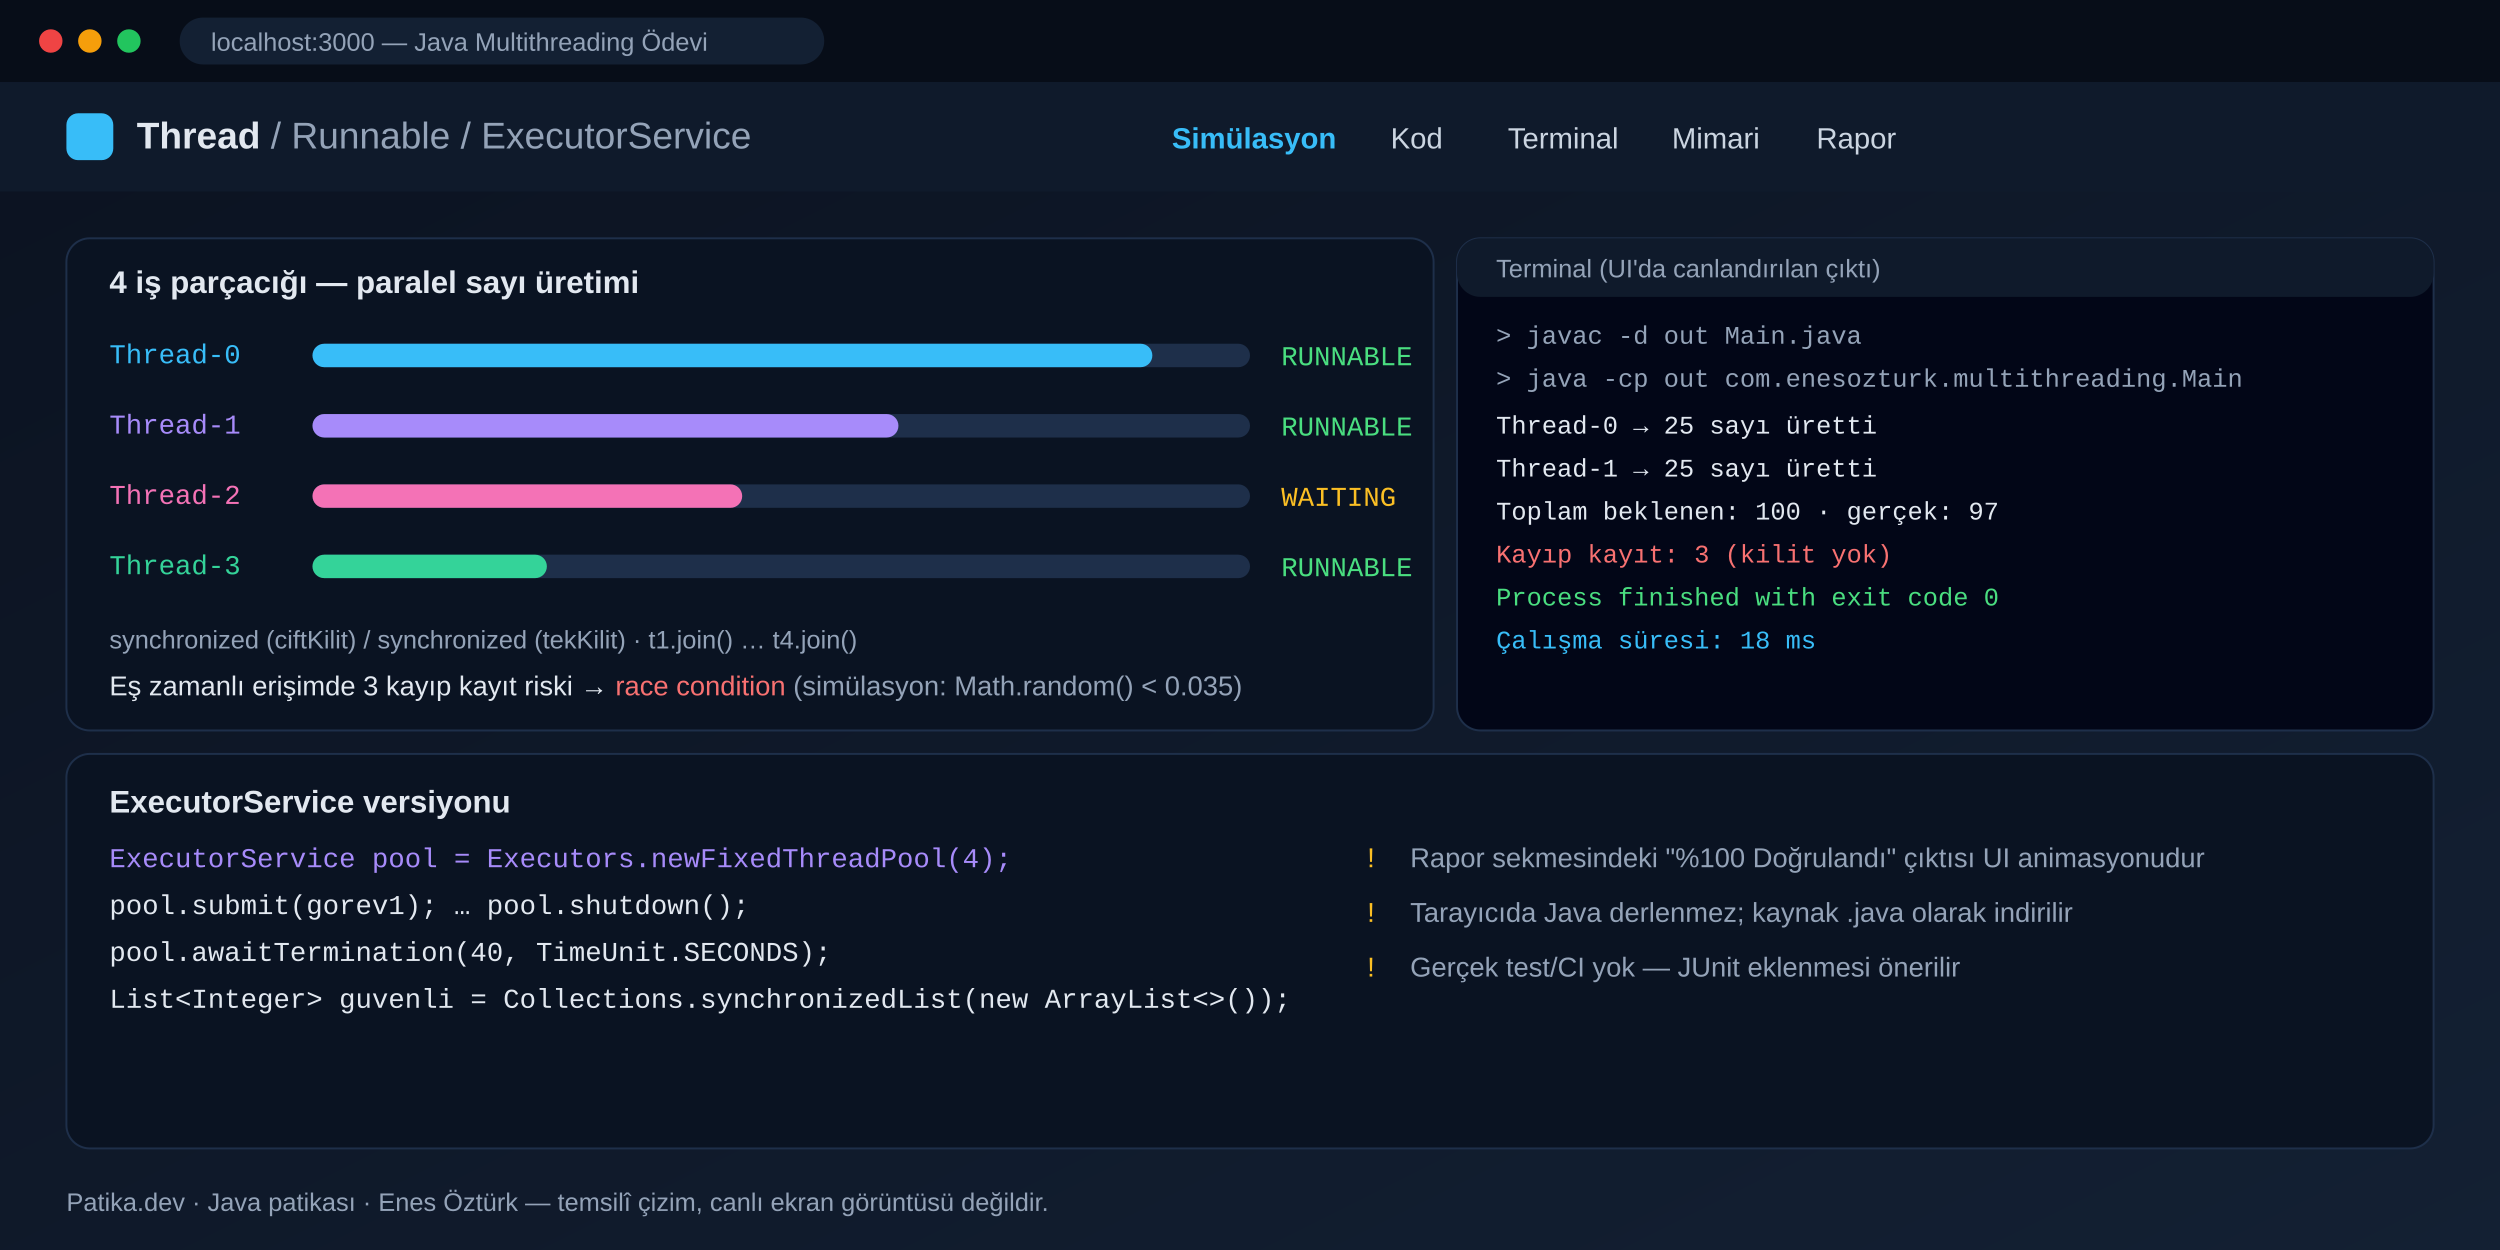
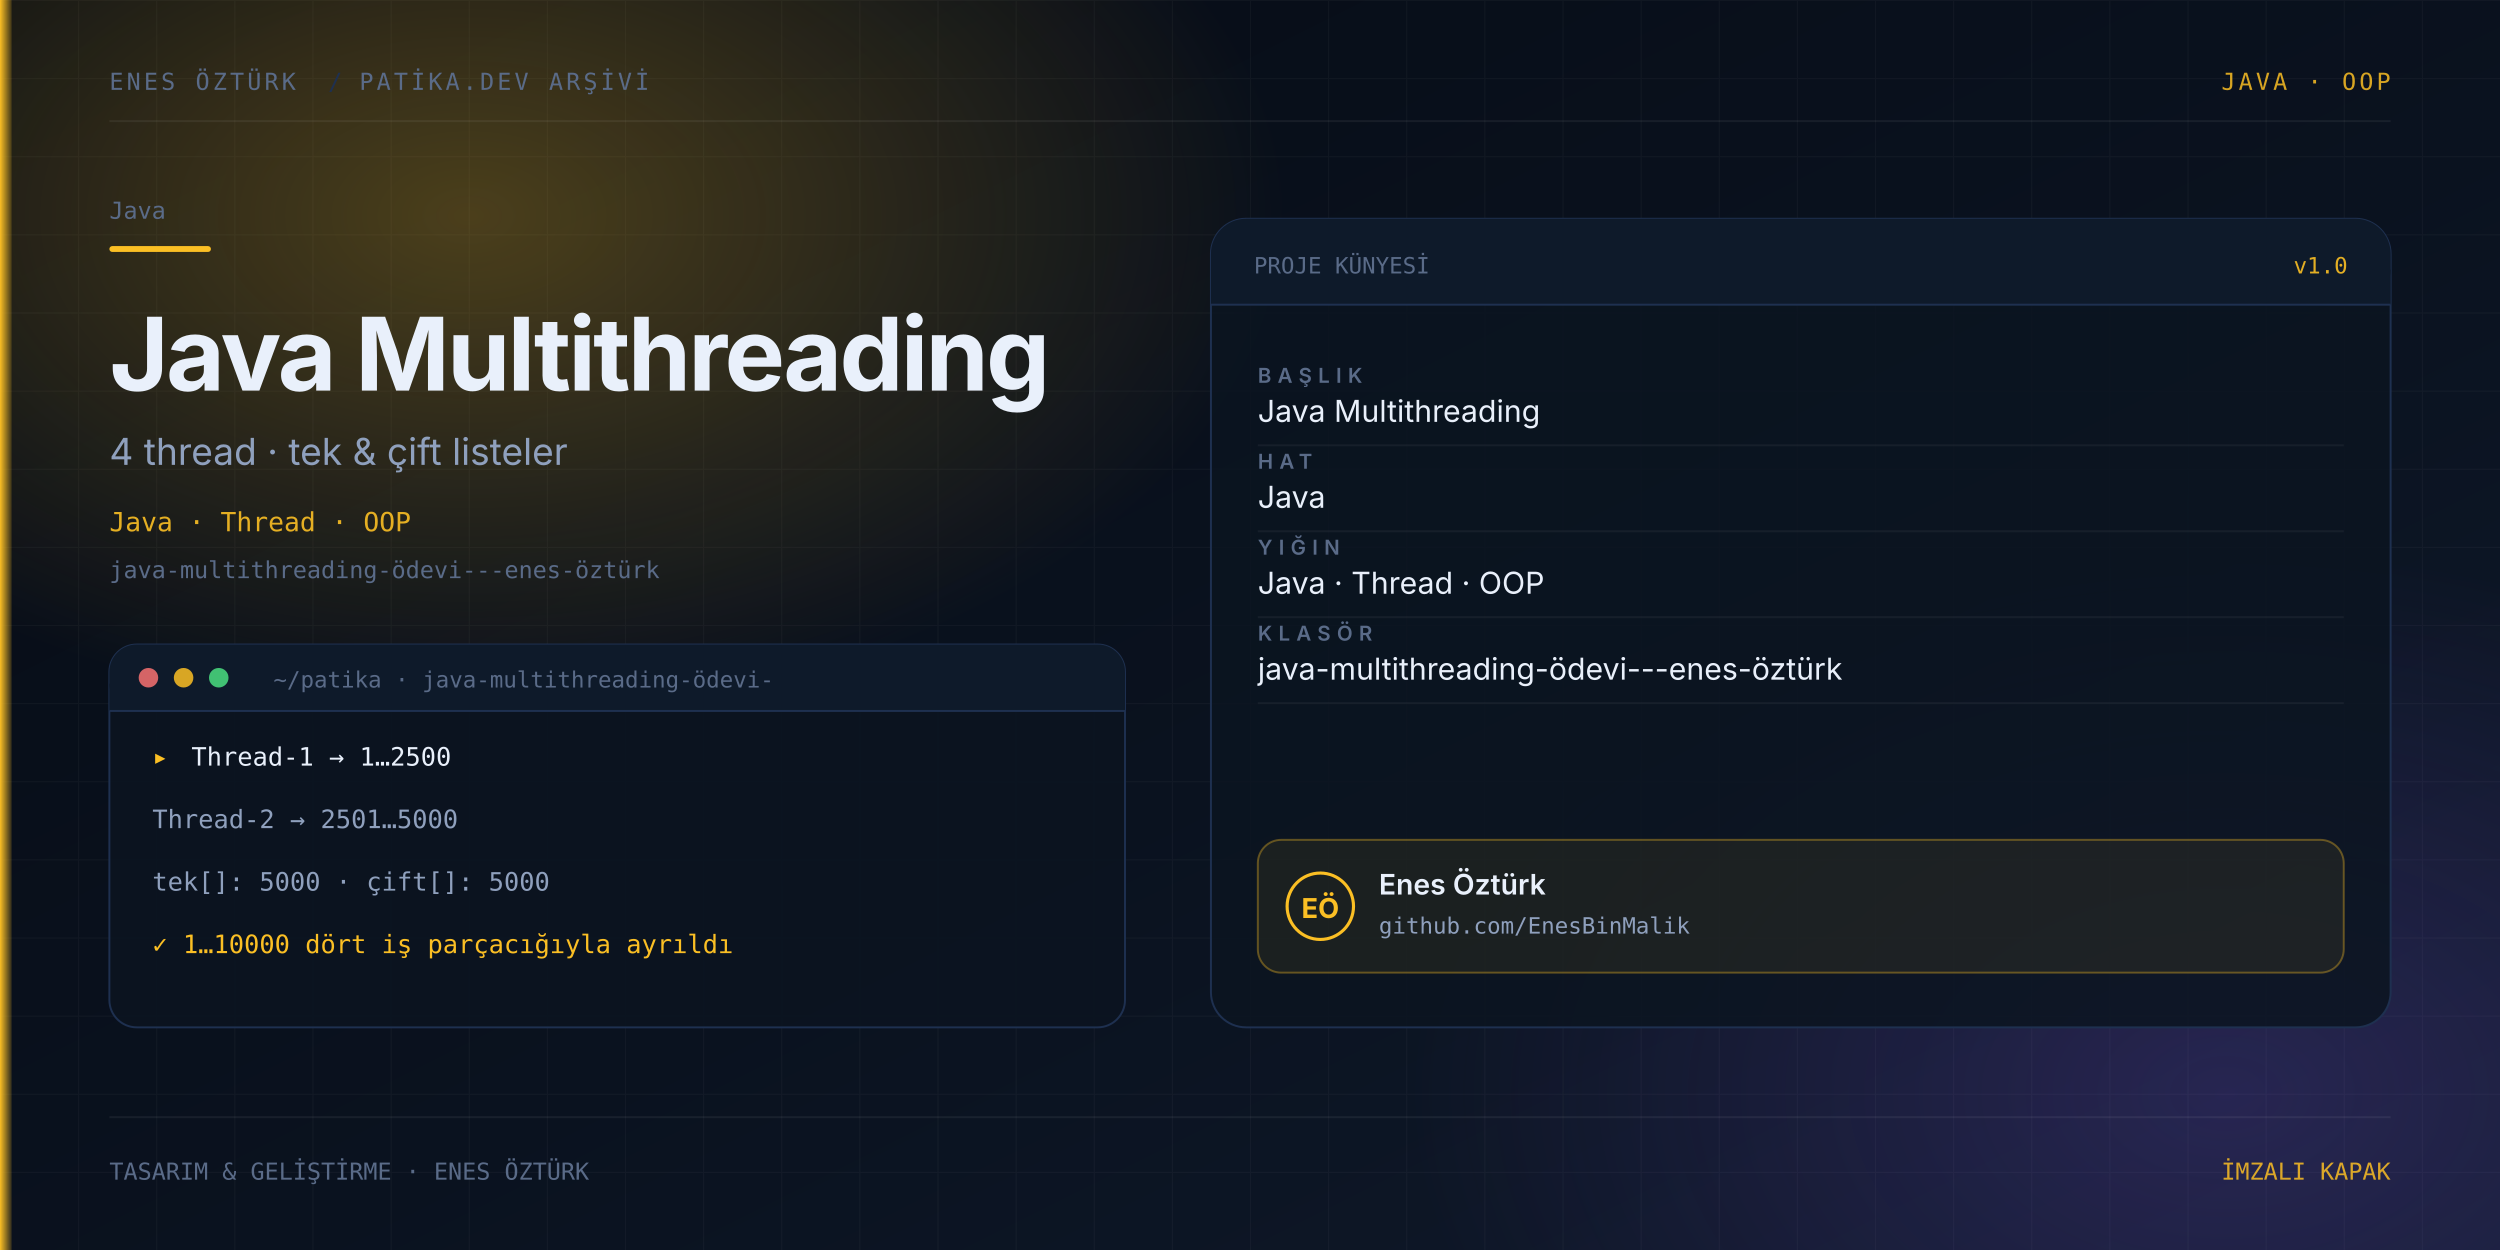
- <svg xmlns="http://www.w3.org/2000/svg" viewBox="0 0 1280 640" width="1280" height="640" role="img" aria-label="Java multithreading simülatörü arayüz mockup'ı">
+ <svg xmlns="http://www.w3.org/2000/svg" viewBox="0 0 1280 640" width="1280" height="640" role="img" aria-label="Java Multithreading — Enes Öztürk imza kapağı">
  <defs>
-     <linearGradient id="bg2" x1="0" y1="0" x2="1" y2="1">
-       <stop offset="0%" stop-color="#0b1220" />
-       <stop offset="100%" stop-color="#132033" />
+     <linearGradient id="bg" x1="0" y1="0" x2="1" y2="1">
+       <stop offset="0" stop-color="#060B14" />
+       <stop offset="55%" stop-color="#0A121F" />
+       <stop offset="100%" stop-color="#101A2C" />
    </linearGradient>
-     <style>
-       .lbl{font-family:'Segoe UI',Arial,sans-serif;fill:#e2e8f0}
-       .mut{font-family:'Segoe UI',Arial,sans-serif;fill:#94a3b8}
-       .mono{font-family:Consolas,'Courier New',monospace}
-       .tab{font-family:'Segoe UI',Arial,sans-serif;font-size:15px;fill:#cbd5e1}
-       .tabOn{font-family:'Segoe UI',Arial,sans-serif;font-size:15px;fill:#38bdf8;font-weight:600}
-     </style>
+     <linearGradient id="acc" x1="0" y1="0" x2="1" y2="0">
+       <stop offset="0" stop-color="#FBBF24" />
+       <stop offset="100%" stop-color="#FBBF24" stop-opacity="0.15" />
+     </linearGradient>
+     <radialGradient id="glow1" cx="50%" cy="50%" r="50%">
+       <stop offset="0" stop-color="#FBBF24" stop-opacity="0.28" />
+       <stop offset="100%" stop-color="#FBBF24" stop-opacity="0" />
+     </radialGradient>
+     <radialGradient id="glow2" cx="50%" cy="50%" r="50%">
+       <stop offset="0" stop-color="#8B5CF6" stop-opacity="0.20" />
+       <stop offset="100%" stop-color="#8B5CF6" stop-opacity="0" />
+     </radialGradient>
+     <linearGradient id="fade" x1="0" y1="0" x2="0" y2="1">
+       <stop offset="0" stop-color="#FFFFFF" stop-opacity="0.10" />
+       <stop offset="100%" stop-color="#FFFFFF" stop-opacity="0.02" />
+     </linearGradient>
+     <pattern id="grid" width="40" height="40" patternUnits="userSpaceOnUse">
+       <path d="M40 0H0V40" fill="none" stroke="#FFFFFF" stroke-opacity="0.035" stroke-width="1" />
+     </pattern>
+     <pattern id="dots" width="24" height="24" patternUnits="userSpaceOnUse">
+       <circle cx="1.5" cy="1.5" r="1.5" fill="#FBBF24" fill-opacity="0.12" />
+     </pattern>
+     <filter id="soft" x="-30%" y="-30%" width="160%" height="160%">
+       <feGaussianBlur stdDeviation="26" />
+     </filter>
+     <style>.t{font-family:'Segoe UI',Inter,system-ui,-apple-system,'Helvetica Neue',Arial,sans-serif;}.m{font-family:'JetBrains Mono','Cascadia Code',Consolas,'SF Mono',monospace;}.ttl{font-family:'Segoe UI',Inter,system-ui,-apple-system,'Helvetica Neue',Arial,sans-serif;font-weight:700;letter-spacing:-1.4px}.cap{font-family:'Segoe UI',Inter,system-ui,-apple-system,'Helvetica Neue',Arial,sans-serif;font-weight:600;letter-spacing:3.2px}</style>
  </defs>
-   <rect width="1280" height="640" fill="url(#bg2)" />
-   <rect x="0" y="0" width="1280" height="42" fill="#070d18" />
-   <circle cx="26" cy="21" r="6" fill="#ef4444" />
-   <circle cx="46" cy="21" r="6" fill="#f59e0b" />
-   <circle cx="66" cy="21" r="6" fill="#22c55e" />
-   <rect x="92" y="9" width="330" height="24" rx="12" fill="#132033" />
-   <text x="108" y="26" class="mut" font-size="13">localhost:3000 — Java Multithreading Ödevi</text>
-   <rect x="0" y="42" width="1280" height="56" fill="#0f1a2b" />
-   <rect x="34" y="58" width="24" height="24" rx="6" fill="#38bdf8" />
-   <text x="70" y="76" class="lbl" font-size="19" font-weight="700">Thread <tspan class="mut" font-weight="400">/ Runnable / ExecutorService</tspan>
-   </text>
-   <text x="600" y="76" class="tabOn">Simülasyon</text>
-   <text x="712" y="76" class="tab">Kod</text>
-   <text x="772" y="76" class="tab">Terminal</text>
-   <text x="856" y="76" class="tab">Mimari</text>
-   <text x="930" y="76" class="tab">Rapor</text>
-   <rect x="34" y="122" width="700" height="252" rx="12" fill="#0a1322" stroke="#1e2f4a" />
-   <text x="56" y="150" class="lbl" font-size="16" font-weight="600">4 iş parçacığı — paralel sayı üretimi</text>
-   <g font-size="14" class="mono">
-     <text x="56" y="186" fill="#38bdf8">Thread-0</text>
-     <rect x="160" y="176" width="480" height="12" rx="6" fill="#1e2f4a" />
-     <rect x="160" y="176" width="430" height="12" rx="6" fill="#38bdf8" />
-     <text x="656" y="187" fill="#4ade80">RUNNABLE</text>
-     <text x="56" y="222" fill="#a78bfa">Thread-1</text>
-     <rect x="160" y="212" width="480" height="12" rx="6" fill="#1e2f4a" />
-     <rect x="160" y="212" width="300" height="12" rx="6" fill="#a78bfa" />
-     <text x="656" y="223" fill="#4ade80">RUNNABLE</text>
-     <text x="56" y="258" fill="#f472b6">Thread-2</text>
-     <rect x="160" y="248" width="480" height="12" rx="6" fill="#1e2f4a" />
-     <rect x="160" y="248" width="220" height="12" rx="6" fill="#f472b6" />
-     <text x="656" y="259" fill="#fbbf24">WAITING</text>
-     <text x="56" y="294" fill="#34d399">Thread-3</text>
-     <rect x="160" y="284" width="480" height="12" rx="6" fill="#1e2f4a" />
-     <rect x="160" y="284" width="120" height="12" rx="6" fill="#34d399" />
-     <text x="656" y="295" fill="#4ade80">RUNNABLE</text>
+   <rect width="1280" height="640" fill="url(#bg)" />
+   <rect width="1280" height="640" fill="url(#grid)" />
+   <ellipse cx="240" cy="110" rx="420" ry="260" fill="url(#glow1)" />
+   <ellipse cx="1140" cy="560" rx="420" ry="280" fill="url(#glow2)" />
+   <rect x="0" y="0" width="6" height="640" fill="url(#acc)" />
+   <g class="m" font-size="12" fill="#5A6B88" letter-spacing="1.6">
+     <text x="56" y="46">ENES ÖZTÜRK</text>
+     <text x="168" y="46" fill="#1E3050">/</text>
+     <text x="184" y="46">PATİKA.DEV ARŞİVİ</text>
+     <text x="1224" y="46" text-anchor="end" fill="#FBBF24" fill-opacity="0.85">JAVA · OOP</text>
  </g>
-   <text x="56" y="332" class="mut" font-size="13">synchronized (ciftKilit) / synchronized (tekKilit)  ·  t1.join() … t4.join()</text>
-   <text x="56" y="356" class="lbl" font-size="14">Eş zamanlı erişimde 3 kayıp kayıt riski → <tspan fill="#f87171">race condition</tspan>
-     <tspan class="mut">(simülasyon: Math.random() &lt; 0.035)</tspan>
-   </text>
-   <rect x="746" y="122" width="500" height="252" rx="12" fill="#020617" stroke="#1e2f4a" />
-   <rect x="746" y="122" width="500" height="30" rx="12" fill="#0f1a2b" />
-   <text x="766" y="142" class="mut" font-size="13">Terminal (UI'da canlandırılan çıktı)</text>
-   <g font-size="13" class="mono">
-     <text x="766" y="176" fill="#94a3b8">&gt; javac -d out Main.java</text>
-     <text x="766" y="198" fill="#94a3b8">&gt; java -cp out com.enesozturk.multithreading.Main</text>
-     <text x="766" y="222" fill="#e2e8f0">Thread-0 → 25 sayı üretti</text>
-     <text x="766" y="244" fill="#e2e8f0">Thread-1 → 25 sayı üretti</text>
-     <text x="766" y="266" fill="#e2e8f0">Toplam beklenen: 100 · gerçek: 97</text>
-     <text x="766" y="288" fill="#f87171">Kayıp kayıt: 3 (kilit yok)</text>
-     <text x="766" y="310" fill="#4ade80">Process finished with exit code 0</text>
-     <text x="766" y="332" fill="#38bdf8">Çalışma süresi: 18 ms</text>
+   <line x1="56" y1="62" x2="1224" y2="62" stroke="#FFFFFF" stroke-opacity="0.06" />
+   <g class="m" font-size="12" fill="#5A6B88">
+     <text x="56" y="112">Java</text>
  </g>
-   <rect x="34" y="386" width="1212" height="202" rx="12" fill="#0a1322" stroke="#1e2f4a" />
-   <text x="56" y="416" class="lbl" font-size="16" font-weight="600">ExecutorService versiyonu</text>
-   <text x="56" y="444" class="mono" font-size="14" fill="#a78bfa">ExecutorService pool = Executors.newFixedThreadPool(4);</text>
-   <text x="56" y="468" class="mono" font-size="14" fill="#e2e8f0">pool.submit(gorev1); … pool.shutdown();</text>
-   <text x="56" y="492" class="mono" font-size="14" fill="#e2e8f0">pool.awaitTermination(40, TimeUnit.SECONDS);</text>
-   <text x="56" y="516" class="mono" font-size="14" fill="#e2e8f0">List&lt;Integer&gt; guvenli = Collections.synchronizedList(new ArrayList&lt;&gt;());</text>
-   <g font-size="14" class="lbl">
-     <text x="700" y="444" fill="#fbbf24">!</text>
-     <text x="722" y="444" class="mut">Rapor sekmesindeki "%100 Doğrulandı" çıktısı UI animasyonudur</text>
-     <text x="700" y="472" fill="#fbbf24">!</text>
-     <text x="722" y="472" class="mut">Tarayıcıda Java derlenmez; kaynak .java olarak indirilir</text>
-     <text x="700" y="500" fill="#fbbf24">!</text>
-     <text x="722" y="500" class="mut">Gerçek test/CI yok — JUnit eklenmesi önerilir</text>
-   </g>
-   <text x="34" y="620" class="mut" font-size="13">Patika.dev · Java patikası · Enes Öztürk — temsilî çizim, canlı ekran görüntüsü değildir.</text>
+   <rect x="56" y="126" width="52" height="3" rx="1.5" fill="#FBBF24" />
+   <text x="56" y="200" class="ttl" font-size="52" fill="#E9F0FB">Java Multithreading</text>
+   <text x="56" y="238" class="t" font-size="19" fill="#8FA0BD">4 thread · tek &amp; çift listeler</text>
+   <text x="56" y="272" class="m" font-size="13.5" fill="#FBBF24" fill-opacity="0.9">Java · Thread · OOP</text>
+   <text x="56" y="296" class="m" font-size="12" fill="#5A6B88">java-multithreading-ödevi---enes-öztürk</text>
+   <rect x="56" y="330" width="520" height="196" rx="14" fill="#0B1420" fill-opacity="0.92" stroke="#1E3050" />
+   <rect x="56" y="330" width="520" height="34" rx="14" fill="#0E1A2A" />
+   <rect x="56" y="350" width="520" height="14" fill="#0E1A2A" />
+   <line x1="56" y1="364" x2="576" y2="364" stroke="#1E3050" />
+   <circle cx="76" cy="347" r="5" fill="#F87171" fill-opacity="0.85" />
+   <circle cx="94" cy="347" r="5" fill="#FBBF24" fill-opacity="0.85" />
+   <circle cx="112" cy="347" r="5" fill="#4ADE80" fill-opacity="0.85" />
+   <text x="140" y="352" class="m" font-size="11.5" fill="#5A6B88">~/patika · java-multithreading-ödevi-</text>
+   <text x="78" y="392" class="m" font-size="13.5" fill="#FBBF24">▸</text>
+   <text x="98" y="392" class="m" font-size="13" fill="#E9F0FB">Thread-1  →  1…2500</text>
+   <text x="78" y="424" class="m" font-size="13" fill="#8FA0BD">Thread-2  →  2501…5000</text>
+   <text x="78" y="456" class="m" font-size="13" fill="#8FA0BD">tek[]: 5000  ·  çift[]: 5000</text>
+   <text x="78" y="488" class="m" font-size="13" fill="#FBBF24">✓ 1…10000 dört iş parçacığıyla ayrıldı</text>
+   <rect x="620" y="112" width="604" height="414" rx="18" fill="#0B1420" fill-opacity="0.85" stroke="#1E3050" />
+   <rect x="620" y="112" width="604" height="44" rx="18" fill="#0E1A2A" />
+   <rect x="620" y="138" width="604" height="18" fill="#0E1A2A" />
+   <line x1="620" y1="156" x2="1224" y2="156" stroke="#1E3050" />
+   <text x="642" y="140" class="m" font-size="11.5" fill="#5A6B88">PROJE KÜNYESİ</text>
+   <text x="1202" y="140" class="m" font-size="11.5" fill="#FBBF24" text-anchor="end" fill-opacity="0.9">v1.0</text>
+   <text x="644" y="196" class="cap" font-size="10.5" fill="#5A6B88">BAŞLIK</text>
+   <text x="644" y="216" class="t" font-size="15.5" fill="#E9F0FB">Java Multithreading</text>
+   <line x1="644" y1="228" x2="1200" y2="228" stroke="#FFFFFF" stroke-opacity="0.05" />
+   <text x="644" y="240" class="cap" font-size="10.5" fill="#5A6B88">HAT</text>
+   <text x="644" y="260" class="t" font-size="15.5" fill="#E9F0FB">Java</text>
+   <line x1="644" y1="272" x2="1200" y2="272" stroke="#FFFFFF" stroke-opacity="0.05" />
+   <text x="644" y="284" class="cap" font-size="10.5" fill="#5A6B88">YIĞIN</text>
+   <text x="644" y="304" class="t" font-size="15.5" fill="#E9F0FB">Java · Thread · OOP</text>
+   <line x1="644" y1="316" x2="1200" y2="316" stroke="#FFFFFF" stroke-opacity="0.05" />
+   <text x="644" y="328" class="cap" font-size="10.5" fill="#5A6B88">KLASÖR</text>
+   <text x="644" y="348" class="t" font-size="15.5" fill="#E9F0FB">java-multithreading-ödevi---enes-öztürk</text>
+   <line x1="644" y1="360" x2="1200" y2="360" stroke="#FFFFFF" stroke-opacity="0.05" />
+   <rect x="644" y="430" width="556" height="68" rx="12" fill="#FBBF24" fill-opacity="0.07" stroke="#FBBF24" stroke-opacity="0.35" />
+   <circle cx="676" cy="464" r="17" fill="none" stroke="#FBBF24" stroke-width="1.6" />
+   <text x="676" y="470" class="t" font-size="14" font-weight="700" fill="#FBBF24" text-anchor="middle">EÖ</text>
+   <text x="706" y="458" class="t" font-size="14.5" font-weight="600" fill="#E9F0FB">Enes Öztürk</text>
+   <text x="706" y="478" class="m" font-size="11.5" fill="#8FA0BD">github.com/EnesBinMalik</text>
+   <line x1="56" y1="572" x2="1224" y2="572" stroke="#FFFFFF" stroke-opacity="0.06" />
+   <text x="56" y="604" class="m" font-size="12" fill="#5A6B88">TASARIM &amp; GELİŞTİRME · ENES ÖZTÜRK</text>
+   <text x="1224" y="604" class="m" font-size="12" fill="#FBBF24" text-anchor="end" fill-opacity="0.85">İMZALI KAPAK</text>
</svg>
